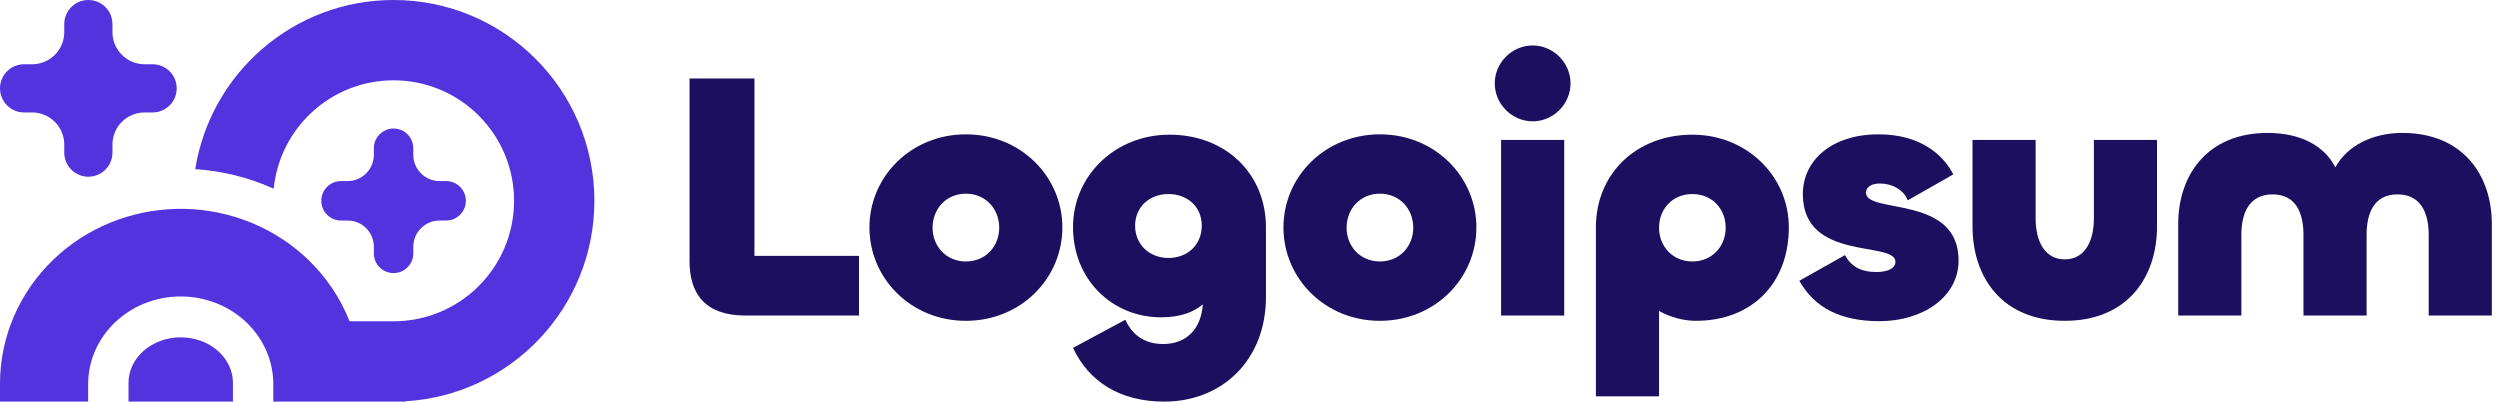
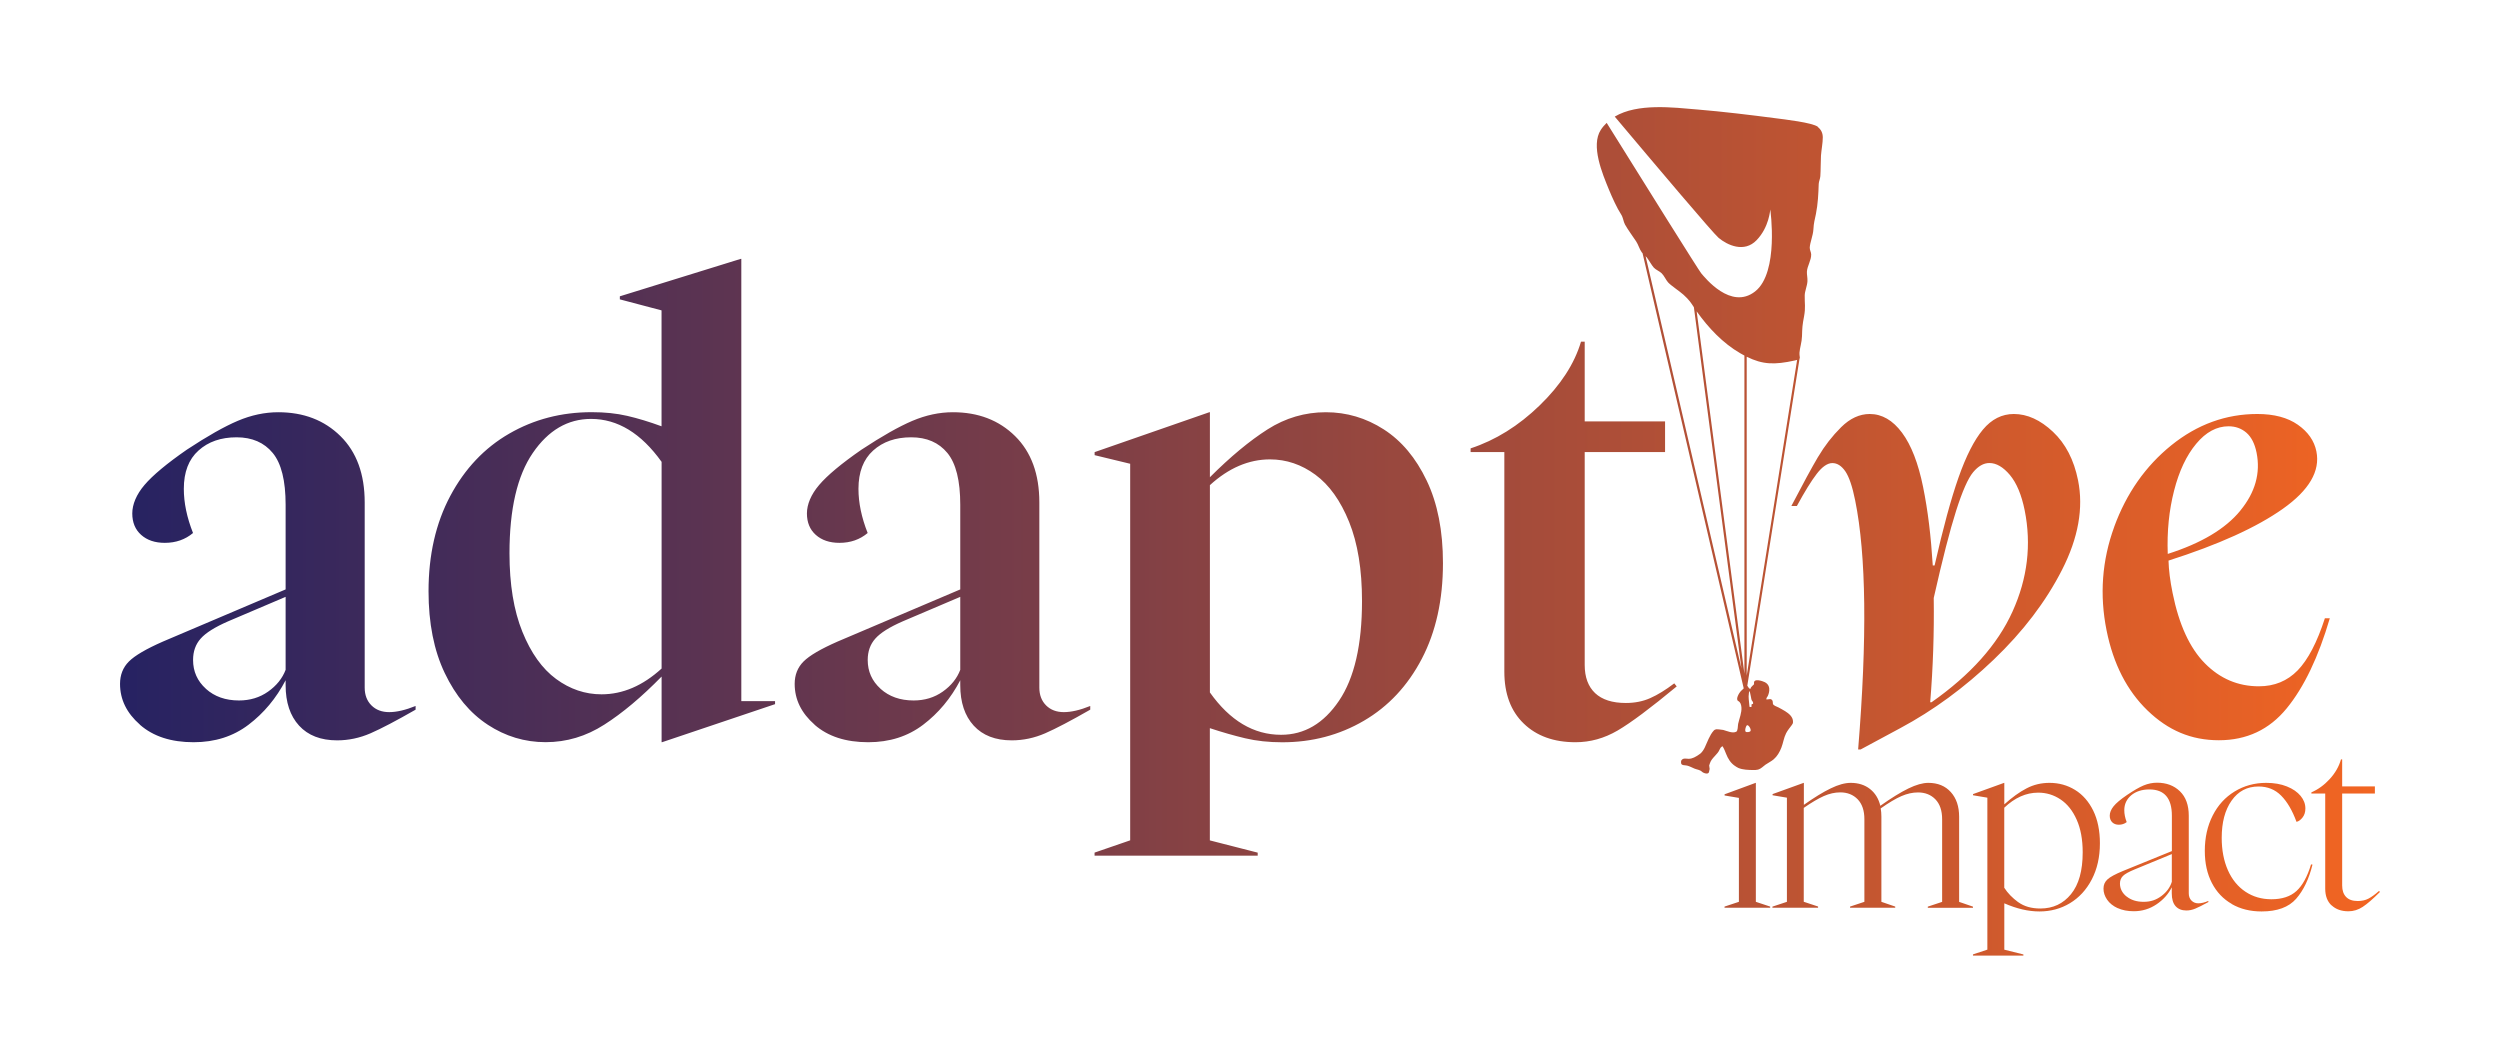
- <svg xmlns="http://www.w3.org/2000/svg" width="249" height="40" viewBox="0 0 249 40" fill="none">
-   <path d="M39.2 32C45.828 32 51.2 26.627 51.2 20C51.2 13.373 45.828 8 39.2 8C32.98 8 27.866 12.732 27.26 18.793C24.808 17.684 22.16 17.021 19.447 16.846C20.959 7.299 29.227 0 39.2 0C50.246 0 59.2 8.954 59.2 20C59.2 30.643 50.887 39.344 40.4 39.965V40H27.22V38.255C27.22 35.987 26.284 33.782 24.57 32.134C22.852 30.48 20.491 29.527 18 29.527C15.509 29.527 13.148 30.48 11.43 32.134C9.716 33.782 8.78 35.987 8.78 38.255V40H0V38.212C0 33.537 1.94 29.091 5.333 25.84C8.618 22.693 13.005 20.91 17.571 20.805C17.714 20.802 17.857 20.8 18 20.8C18.111 20.8 18.221 20.801 18.332 20.803C22.933 20.885 27.359 22.671 30.667 25.84C32.499 27.595 33.908 29.7 34.816 32H39.2Z" fill="#5233DD" />
-   <path d="M21.677 34.925C22.652 35.773 23.2 36.923 23.2 38.122V40H12.8V38.122C12.8 36.923 13.348 35.773 14.323 34.925C15.298 34.076 16.621 33.6 18 33.6C19.379 33.6 20.702 34.076 21.677 34.925Z" fill="#5233DD" />
-   <path d="M43.782 18.036C42.336 18.036 41.164 16.864 41.164 15.418V14.764C41.164 13.679 40.285 12.8 39.2 12.8C38.115 12.8 37.236 13.679 37.236 14.764V15.418C37.236 16.864 36.064 18.036 34.618 18.036H33.964C32.879 18.036 32 18.916 32 20C32 21.084 32.879 21.964 33.964 21.964H34.618C36.064 21.964 37.236 23.136 37.236 24.582V25.236C37.236 26.321 38.115 27.2 39.2 27.2C40.285 27.2 41.164 26.321 41.164 25.236V24.582C41.164 23.136 42.336 21.964 43.782 21.964H44.436C45.521 21.964 46.4 21.084 46.4 20C46.4 18.916 45.521 18.036 44.436 18.036H43.782Z" fill="#5233DD" />
-   <path d="M11.2 3.2C11.2 4.967 12.633 6.4 14.4 6.4H15.2C16.526 6.4 17.6 7.475 17.6 8.8C17.6 10.126 16.526 11.2 15.2 11.2H14.4C12.633 11.2 11.2 12.633 11.2 14.4V15.2C11.2 16.526 10.126 17.6 8.8 17.6C7.475 17.6 6.4 16.526 6.4 15.2L6.4 14.4C6.4 12.633 4.967 11.2 3.2 11.2H2.4C1.075 11.2 0 10.126 0 8.8C0 7.475 1.075 6.4 2.4 6.4H3.2C4.967 6.4 6.4 4.967 6.4 3.2L6.4 2.4C6.4 1.075 7.475 0 8.8 0C10.126 0 11.2 1.075 11.2 2.4V3.2Z" fill="#5233DD" />
-   <path d="M239.278 13.239C245.287 13.239 248.187 17.437 248.187 22.299V31.429H241.898V23.384C241.898 21.18 241.095 19.361 238.789 19.361C236.483 19.361 235.714 21.18 235.714 23.384V31.429H229.425V23.384C229.425 21.18 228.656 19.361 226.35 19.361C224.044 19.361 223.241 21.18 223.241 23.384V31.429H216.951V22.299C216.951 17.437 219.851 13.239 225.861 13.239C229.145 13.239 231.521 14.533 232.604 16.667C233.757 14.533 236.273 13.239 239.278 13.239Z" fill="#1D0F5F" />
-   <path d="M205.65 25.832C207.677 25.832 208.55 23.978 208.55 21.774V13.938H214.839V22.544C214.839 27.686 211.834 31.954 205.65 31.954C199.466 31.954 196.461 27.686 196.461 22.544V13.938H202.75V21.774C202.75 23.978 203.624 25.832 205.65 25.832Z" fill="#1D0F5F" />
-   <path d="M187.213 31.989C183.265 31.989 180.715 30.625 179.212 27.966L183.754 25.413C184.383 26.532 185.327 27.092 186.899 27.092C188.192 27.092 188.786 26.637 188.786 26.077C188.786 23.943 179.562 26.112 179.562 19.326C179.562 16.037 182.357 13.379 187.109 13.379C191.266 13.379 193.538 15.408 194.551 17.367L190.009 19.955C189.624 18.906 188.436 18.276 187.248 18.276C186.34 18.276 185.851 18.661 185.851 19.186C185.851 21.355 195.075 19.361 195.075 25.937C195.075 29.61 191.476 31.989 187.213 31.989Z" fill="#1D0F5F" />
-   <path d="M165.241 39.475H158.952V22.649C158.952 17.297 162.97 13.414 168.56 13.414C174.01 13.414 178.168 17.577 178.168 22.649C178.168 28.246 174.465 31.954 168.909 31.954C167.617 31.954 166.324 31.569 165.241 30.975V39.475ZM168.56 26.042C170.551 26.042 171.879 24.503 171.879 22.684C171.879 20.83 170.551 19.326 168.56 19.326C166.568 19.326 165.241 20.83 165.241 22.684C165.241 24.503 166.568 26.042 168.56 26.042Z" fill="#1D0F5F" />
-   <path d="M152.652 12.084C150.59 12.084 148.878 10.37 148.878 8.306C148.878 6.242 150.59 4.528 152.652 4.528C154.713 4.528 156.425 6.242 156.425 8.306C156.425 10.37 154.713 12.084 152.652 12.084ZM149.507 13.938H155.796V31.429H149.507V13.938Z" fill="#1D0F5F" />
-   <path d="M137.441 31.954C131.99 31.954 127.832 27.756 127.832 22.649C127.832 17.577 131.99 13.379 137.441 13.379C142.891 13.379 147.049 17.577 147.049 22.649C147.049 27.756 142.891 31.954 137.441 31.954ZM137.441 26.042C139.432 26.042 140.76 24.503 140.76 22.684C140.76 20.83 139.432 19.291 137.441 19.291C135.449 19.291 134.121 20.83 134.121 22.684C134.121 24.503 135.449 26.042 137.441 26.042Z" fill="#1D0F5F" />
-   <path d="M115.957 40C111.624 40 108.48 38.076 106.872 34.648L112.078 31.849C112.637 33.039 113.686 34.263 115.852 34.263C118.123 34.263 119.625 32.829 119.8 30.31C118.962 31.045 117.634 31.604 115.642 31.604C110.786 31.604 106.872 27.861 106.872 22.614C106.872 17.542 111.03 13.414 116.481 13.414C122.071 13.414 126.089 17.297 126.089 22.649V29.575C126.089 35.872 121.722 40 115.957 40ZM116.376 25.692C118.263 25.692 119.695 24.398 119.695 22.474C119.695 20.585 118.263 19.326 116.376 19.326C114.524 19.326 113.057 20.585 113.057 22.474C113.057 24.398 114.524 25.692 116.376 25.692Z" fill="#1D0F5F" />
-   <path d="M96.204 31.954C90.753 31.954 86.596 27.756 86.596 22.649C86.596 17.577 90.753 13.379 96.204 13.379C101.654 13.379 105.812 17.577 105.812 22.649C105.812 27.756 101.654 31.954 96.204 31.954ZM96.204 26.042C98.195 26.042 99.523 24.503 99.523 22.684C99.523 20.83 98.195 19.291 96.204 19.291C94.212 19.291 92.885 20.83 92.885 22.684C92.885 24.503 94.212 26.042 96.204 26.042Z" fill="#1D0F5F" />
-   <path d="M75.143 7.817V25.483H85.555V31.429H74.269C70.286 31.429 68.679 29.331 68.679 26.007V7.817H75.143Z" fill="#1D0F5F" />
+ <svg xmlns="http://www.w3.org/2000/svg" id="Layer_1" version="1.1" viewBox="0 0 467.58 198.78">
+   <defs>
+     <style>.st0{fill:url(#linear-gradient)}</style>
+     <linearGradient id="linear-gradient" x1="22.45" y1="99.39" x2="445.12" y2="99.39" gradientUnits="userSpaceOnUse">
+       <stop offset="0" stop-color="#262262" />
+       <stop offset="1" stop-color="#f26522" />
+     </linearGradient>
+   </defs>
+   <path class="st0" d="M26.18,135.54c-2.49-2.18-3.73-4.72-3.73-7.63,0-1.68.55-3.08,1.66-4.19s3.23-2.35,6.37-3.73l22.94-9.75v-15.83c0-4.51-.8-7.74-2.41-9.69s-3.86-2.93-6.77-2.93-5.28.82-7.11,2.47c-1.84,1.65-2.75,4.03-2.75,7.17,0,2.6.57,5.35,1.72,8.26-1.45,1.22-3.21,1.84-5.28,1.84-1.84,0-3.31-.5-4.42-1.49-1.11-.99-1.66-2.33-1.66-4.01s.76-3.54,2.29-5.33c1.53-1.8,4.17-4,7.92-6.6,3.82-2.52,7-4.32,9.52-5.39,2.52-1.07,5.05-1.61,7.57-1.61,4.74,0,8.62,1.49,11.64,4.47,3.02,2.98,4.53,7.11,4.53,12.39v34.64c0,1.38.42,2.49,1.26,3.33.84.84,1.95,1.26,3.33,1.26s3.02-.38,4.93-1.15v.69c-3.6,2.06-6.41,3.54-8.43,4.42-2.03.88-4.11,1.32-6.25,1.32-3.06,0-5.43-.92-7.11-2.75-1.68-1.84-2.52-4.36-2.52-7.57v-.92c-1.76,3.37-4.07,6.14-6.94,8.32-2.87,2.18-6.29,3.27-10.27,3.27-4.21,0-7.55-1.09-10.04-3.27ZM38.51,128.83c1.61,1.45,3.67,2.18,6.19,2.18,2.06,0,3.88-.55,5.45-1.66,1.57-1.11,2.66-2.47,3.27-4.07v-13.65l-10.78,4.59c-2.45,1.07-4.15,2.14-5.1,3.21-.96,1.07-1.43,2.41-1.43,4.01,0,2.14.8,3.94,2.41,5.39ZM91.22,135.54c-3.33-2.18-6-5.39-8.03-9.64-2.03-4.24-3.04-9.35-3.04-15.31,0-6.81,1.36-12.75,4.07-17.84,2.71-5.08,6.38-8.97,11.01-11.64,4.63-2.68,9.77-4.02,15.43-4.02,2.45,0,4.66.23,6.65.69,1.99.46,4.13,1.11,6.42,1.95v-21.68l-7.8-2.06v-.57l22.6-7h.12v82.71h6.31v.57l-21.11,7.11h-.11v-12.27c-3.75,3.83-7.32,6.83-10.73,9-3.4,2.18-7.05,3.27-10.96,3.27s-7.51-1.09-10.84-3.27ZM97.7,118.16c1.61,3.98,3.71,6.92,6.31,8.83,2.6,1.91,5.43,2.87,8.49,2.87,3.98,0,7.72-1.61,11.24-4.82v-38.66c-3.83-5.35-8.22-8.03-13.19-8.03-4.36,0-7.99,2.12-10.9,6.37-2.91,4.24-4.36,10.5-4.36,18.76,0,5.81.8,10.71,2.41,14.68ZM152.36,135.54c-2.49-2.18-3.73-4.72-3.73-7.63,0-1.68.55-3.08,1.66-4.19,1.11-1.11,3.23-2.35,6.37-3.73l22.94-9.75v-15.83c0-4.51-.8-7.74-2.41-9.69-1.61-1.95-3.86-2.93-6.77-2.93s-5.28.82-7.11,2.47c-1.83,1.65-2.75,4.03-2.75,7.17,0,2.6.57,5.35,1.72,8.26-1.45,1.22-3.21,1.84-5.28,1.84-1.83,0-3.31-.5-4.42-1.49-1.11-.99-1.66-2.33-1.66-4.01s.76-3.54,2.29-5.33c1.53-1.8,4.17-4,7.92-6.6,3.82-2.52,7-4.32,9.52-5.39,2.52-1.07,5.05-1.61,7.57-1.61,4.74,0,8.62,1.49,11.64,4.47,3.02,2.98,4.53,7.11,4.53,12.39v34.64c0,1.38.42,2.49,1.26,3.33.84.84,1.95,1.26,3.33,1.26s3.02-.38,4.93-1.15v.69c-3.6,2.06-6.41,3.54-8.43,4.42-2.03.88-4.11,1.32-6.25,1.32-3.06,0-5.43-.92-7.11-2.75-1.68-1.84-2.52-4.36-2.52-7.57v-.92c-1.76,3.37-4.07,6.14-6.94,8.32-2.87,2.18-6.29,3.27-10.27,3.27-4.21,0-7.55-1.09-10.04-3.27ZM164.69,128.83c1.61,1.45,3.67,2.18,6.19,2.18,2.06,0,3.88-.55,5.45-1.66,1.57-1.11,2.66-2.47,3.27-4.07v-13.65l-10.78,4.59c-2.45,1.07-4.15,2.14-5.1,3.21-.96,1.07-1.43,2.41-1.43,4.01,0,2.14.8,3.94,2.41,5.39ZM204.73,159.46l6.65-2.29v-70.43l-6.65-1.61v-.57l21.45-7.46h.11v12.16c3.82-3.82,7.42-6.81,10.78-8.95,3.36-2.14,7-3.21,10.9-3.21s7.51,1.07,10.84,3.21c3.33,2.14,6,5.33,8.03,9.58,2.03,4.24,3.04,9.39,3.04,15.43,0,6.88-1.32,12.85-3.96,17.9-2.64,5.05-6.25,8.91-10.84,11.59-4.59,2.68-9.68,4.02-15.26,4.02-2.52,0-4.84-.25-6.94-.75-2.1-.5-4.3-1.13-6.6-1.89v20.99l8.95,2.29v.57h-30.51v-.57ZM239.6,137.43c4.36,0,7.97-2.12,10.84-6.37,2.87-4.24,4.3-10.46,4.3-18.64,0-5.89-.8-10.82-2.41-14.8-1.61-3.98-3.71-6.92-6.31-8.83-2.6-1.91-5.43-2.87-8.49-2.87-3.98,0-7.73,1.61-11.24,4.82v38.77c3.75,5.28,8.18,7.92,13.31,7.92ZM284.97,135.31c-2.41-2.33-3.61-5.56-3.61-9.69v-41.07h-6.31v-.69c4.66-1.53,8.97-4.21,12.91-8.03,3.94-3.82,6.52-7.8,7.74-11.93h.69v14.91h15.03v5.74h-15.03v39.81c0,2.29.65,4.05,1.95,5.28,1.3,1.22,3.21,1.84,5.74,1.84,1.68,0,3.21-.3,4.59-.92,1.38-.61,2.87-1.53,4.47-2.75l.46.57c-4.89,4.05-8.58,6.81-11.07,8.26-2.49,1.45-5.1,2.18-7.86,2.18-4.05,0-7.29-1.17-9.69-3.5ZM340.07,85.41c1.2-2.03,2.62-3.86,4.28-5.51,1.66-1.64,3.44-2.47,5.35-2.47,2.29,0,4.31,1.17,6.04,3.5,1.73,2.33,3.04,5.72,3.94,10.15s1.47,9.18,1.81,14.68h.34c1.58-6.96,3.07-12.45,4.48-16.46,1.41-4.01,2.93-7,4.56-8.95,1.63-1.95,3.56-2.92,5.78-2.92,2.52,0,4.96,1.11,7.32,3.33,2.36,2.22,3.92,5.24,4.69,9.06,1.05,5.2.05,10.78-2.99,16.75-3.04,5.97-7.31,11.57-12.79,16.81-5.48,5.24-11.3,9.5-17.44,12.79l-7.45,4.01h-.46c1.7-20.8,1.52-36.32-.55-46.57-.52-2.6-1.14-4.42-1.84-5.45-.71-1.03-1.52-1.55-2.43-1.55s-1.89.67-2.92,2.01c-1.03,1.34-2.27,3.35-3.72,6.02h-1.03c2.15-4.13,3.83-7.21,5.02-9.23ZM361.25,131.35c7.3-5.12,12.36-10.78,15.16-16.98,2.8-6.19,3.56-12.5,2.27-18.93-.59-2.91-1.51-5.1-2.76-6.6-1.26-1.49-2.54-2.24-3.84-2.24-1.07,0-2.08.57-3.04,1.72-.96,1.15-2.02,3.56-3.19,7.23-1.17,3.67-2.56,9.1-4.18,16.29.09,6.5-.13,13-.66,19.5h.23ZM395.42,98.54c2.29-6.27,5.86-11.36,10.69-15.26,4.84-3.9,10.2-5.85,16.09-5.85,3.13,0,5.66.67,7.57,2.01,1.91,1.34,3.07,3,3.47,4.99.74,3.67-1.35,7.25-6.27,10.73-4.92,3.48-12.05,6.71-21.39,9.69.05,1.76.3,3.79.77,6.08,1.19,5.89,3.2,10.27,6.03,13.13,2.83,2.87,6.2,4.3,10.1,4.3,2.91,0,5.32-.99,7.26-2.98,1.93-1.99,3.63-5.24,5.09-9.75h.92c-2.13,7.27-4.82,12.89-8.07,16.86-3.25,3.98-7.48,5.96-12.68,5.96s-9.49-1.85-13.34-5.56c-3.84-3.71-6.4-8.7-7.66-14.97-1.34-6.65-.86-13.11,1.43-19.39ZM419.01,95.5c2.79-3.4,3.81-7.02,3.04-10.84-.34-1.68-.97-2.92-1.9-3.73-.93-.8-2.04-1.2-3.34-1.2-2.22,0-4.24,1.09-6.05,3.27-1.82,2.18-3.2,5.1-4.14,8.78-.94,3.67-1.34,7.61-1.18,11.82,6.25-1.99,10.78-4.68,13.57-8.09ZM322.55,169.56l2.68-.89v-19.44l-2.68-.45v-.22l5.81-2.14h.04v22.25l2.68.89v.22h-8.54v-.22ZM331.53,169.56l2.68-.89v-19.48l-2.68-.45v-.22l5.81-2.1h.04v4.11c1.94-1.37,3.61-2.4,5.03-3.08,1.41-.69,2.66-1.03,3.73-1.03,1.43,0,2.63.38,3.6,1.14.97.76,1.62,1.81,1.94,3.15,2.06-1.46,3.81-2.54,5.25-3.24,1.44-.7,2.69-1.05,3.73-1.05,1.76,0,3.16.57,4.2,1.72,1.04,1.15,1.56,2.69,1.56,4.63v15.91l2.59.89v.22h-8.45v-.22l2.68-.89v-15.46c0-1.61-.42-2.84-1.25-3.71-.83-.86-1.92-1.3-3.26-1.3-1.01,0-2.05.23-3.11.69-1.06.46-2.35,1.23-3.87,2.3.09.48.13,1,.13,1.56v15.91l2.59.89v.22h-8.45v-.22l2.68-.89v-15.46c0-1.61-.42-2.84-1.25-3.71-.83-.86-1.92-1.3-3.26-1.3-1.01,0-2.04.23-3.08.69-1.04.46-2.29,1.2-3.75,2.21v17.56l2.68.89v.22h-8.54v-.22ZM369.02,178.5l2.68-.89v-28.42l-2.68-.45v-.22l5.81-2.1h.04v4.02c1.46-1.31,2.84-2.31,4.16-2.99,1.31-.69,2.74-1.03,4.29-1.03,1.76,0,3.35.44,4.78,1.32,1.43.88,2.56,2.17,3.4,3.87.83,1.7,1.25,3.74,1.25,6.12,0,2.56-.51,4.81-1.52,6.75-1.01,1.94-2.38,3.42-4.09,4.45-1.71,1.03-3.61,1.54-5.7,1.54s-4.25-.51-6.57-1.52v8.67l3.57.89v.22h-9.43v-.22ZM377.49,168.74c1.09.79,2.46,1.18,4.13,1.18,2.35,0,4.26-.89,5.72-2.68,1.46-1.79,2.19-4.39,2.19-7.82,0-2.38-.37-4.42-1.12-6.1-.74-1.68-1.75-2.95-3.02-3.8-1.27-.85-2.66-1.27-4.18-1.27-2.26,0-4.38.94-6.35,2.82v14.97c.65,1.01,1.53,1.91,2.61,2.7ZM396.06,169.85c-.86-.4-1.52-.93-1.97-1.59-.45-.66-.67-1.34-.67-2.06s.25-1.26.74-1.72c.49-.46,1.47-.99,2.93-1.59l9.12-3.71v-6.61c0-3.28-1.4-4.92-4.2-4.92-1.4,0-2.53.37-3.4,1.09-.86.73-1.3,1.66-1.3,2.79,0,.71.15,1.46.45,2.23-.42.33-.91.49-1.47.49-.51,0-.92-.15-1.23-.45-.31-.3-.47-.72-.47-1.25,0-.57.24-1.15.71-1.74.48-.6,1.33-1.31,2.55-2.14,1.22-.83,2.25-1.42,3.08-1.77.83-.34,1.67-.51,2.5-.51,1.76,0,3.19.54,4.29,1.61,1.1,1.07,1.65,2.59,1.65,4.56v14.52c0,.57.17,1.02.51,1.36.34.34.77.51,1.27.51.57,0,1.19-.15,1.88-.45v.22c-1.1.6-1.92,1.01-2.46,1.23s-1.09.34-1.65.34c-.86,0-1.53-.27-2.01-.8-.48-.54-.72-1.34-.72-2.41v-1.12c-.63,1.25-1.57,2.31-2.84,3.17-1.27.86-2.69,1.3-4.27,1.3-1.16,0-2.17-.2-3.04-.6ZM397.73,167.66c.82.67,1.88,1.01,3.2,1.01s2.36-.36,3.33-1.09c.97-.73,1.62-1.62,1.94-2.66v-5.18l-6.93,2.86c-1.1.45-1.84.86-2.21,1.23-.37.37-.56.84-.56,1.41,0,.95.41,1.77,1.23,2.44ZM417.42,169.07c-1.61-.92-2.85-2.23-3.73-3.93-.88-1.7-1.32-3.69-1.32-5.99,0-2.47.49-4.68,1.47-6.61.98-1.94,2.35-3.44,4.11-4.51,1.76-1.07,3.72-1.61,5.9-1.61,1.46,0,2.75.22,3.87.67,1.12.45,1.97,1.04,2.57,1.77.6.73.89,1.51.89,2.35,0,.69-.18,1.25-.54,1.7-.36.45-.73.72-1.12.8-.78-2.12-1.73-3.75-2.86-4.89-1.13-1.15-2.55-1.72-4.25-1.72-2.12,0-3.79.88-5.03,2.64-1.24,1.76-1.85,4.08-1.85,6.97,0,2.29.39,4.31,1.16,6.05.77,1.74,1.87,3.08,3.28,4.02,1.41.94,3.03,1.41,4.85,1.41,2,0,3.56-.51,4.69-1.54,1.13-1.03,2.04-2.69,2.73-4.98l.27.04c-.66,2.68-1.68,4.81-3.06,6.39-1.39,1.58-3.54,2.37-6.46,2.37-2.12,0-3.98-.46-5.59-1.39ZM436.07,169.34c-.79-.74-1.18-1.79-1.18-3.13v-17.79h-2.59v-.22c1.25-.54,2.39-1.36,3.42-2.48s1.74-2.35,2.12-3.69h.22v5.05h6.12v1.34h-6.12v17.2c0,.92.25,1.64.74,2.14.49.51,1.21.76,2.17.76.77,0,1.44-.15,2.01-.45.57-.3,1.22-.77,1.97-1.43l.18.18c-1.31,1.31-2.38,2.24-3.22,2.79-.83.55-1.73.83-2.68.83-1.31,0-2.36-.37-3.15-1.12ZM340.02,23.73c-1.01-.81-6.39-1.41-7.96-1.62-4.76-.62-9.81-1.23-14.59-1.63-4.52-.38-11.19-1.22-15.46,1.33,7.84,9.32,18.42,21.84,19.43,22.68,1.62,1.35,4.78,2.86,7.11.42,2.34-2.44,2.51-5.6,2.55-5.72,0,0,1.68,11.78-2.84,15.32-4.52,3.54-9.38-2.58-10.09-3.41-.45-.54-10.54-16.67-17.67-28.12-.4.39-.78.81-1.1,1.31-1.91,2.96.29,8.18,1.54,11.22.59,1.42,1.47,3.39,2.27,4.61.38.58.42,1.35.72,1.88.58,1.03,1.43,2.16,2.09,3.16.39.59.61,1.43,1.02,2,.05.07.11.13.17.2l18.92,81.38s-.02.04-.04.05c-.15.17-.33.3-.49.46-.31.31-1.06,1.55-.5,1.86.44.24.55.69.6,1.15.09,1.04-.39,2.11-.61,3.12-.08.36-.02,1.31-.36,1.48-.71.35-1.73-.15-2.44-.34l-.71-.09c-.42-.03-.74-.12-1.06.22-.77.84-1.19,2.15-1.68,3.17-.19.39-.47.83-.8,1.11-.09.07-.18.14-.28.2-.59.4-1.2.79-1.93.79-.28,0-.73-.09-.99,0-.19.07-.38.24-.42.43-.03.13,0,.26,0,.39.06.47.79.36,1.12.45.47.12.93.37,1.4.57.44.18,1.02.22,1.37.57.26.26,1.22.61,1.33.05l.12-.56-.09-.65s.15-.44.15-.45c.34-1.02,1.44-1.59,1.82-2.57.1-.25.22-.39.43-.54.02-.02.05-.03.07-.03.03,0,.06.03.07.06.27.42.44.91.63,1.37.35.88.83,1.68,1.62,2.22.22.15.43.29.67.4.85.36,1.86.37,2.76.39.31,0,.63,0,.93-.08.56-.16.92-.6,1.38-.92.5-.35,1.06-.6,1.53-1,.67-.57,1.12-1.36,1.44-2.18.35-.88.45-1.84.89-2.7.29-.56.7-1.04,1.07-1.54.07-.09.13-.18.17-.28.04-.1.05-.21.05-.31.02-.93-.77-1.56-1.49-2.01-.4-.25-.83-.47-1.25-.7-.27-.15-.92-.32-1.01-.65-.03-.11-.02-.23-.03-.35-.03-.31-.18-.51-.48-.55-.06,0-.71.08-.71.08-.07-.28.14-.43.25-.65,0,0,.92-1.81-.53-2.58-.4-.21-2.16-.82-2.04.19.03.26-.1.29-.26.44-.2.18-.37.37-.43.64-.26-.06-.41-.41-.57-.62l9.77-61.16c.15-.21-.05-.5-.01-1.13.06-.88.44-1.96.47-3.06.05-1.71.07-2.06.39-3.75.31-1.69.09-2.37.12-3.91.01-.77.46-1.76.51-2.62.04-.64-.13-1.25-.1-1.81.06-1.08.83-2.11.8-3.24-.01-.4-.29-.83-.27-1.27.05-.94.61-2.24.68-3.35.09-1.44.22-1.62.48-2.95.38-1.95.45-3.68.52-5.62.02-.42.27-.96.3-1.42.09-1.19.05-2.61.12-3.83.07-1.06.34-2.37.34-3.41,0-.83-.29-1.45-.93-1.97ZM316.63,54.5h0s0,0,0,0ZM307.78,47.91c.1.1.19.2.27.3.4.53.86,1.39,1.26,1.84.36.4,1.05.66,1.46,1.05.48.46.82,1.28,1.21,1.71.56.62,2.1,1.61,2.88,2.31,1.1,1,1.38,1.47,1.95,2.34l8.9,67.58-17.93-77.13ZM326.27,126.08l-8.94-67.85s0,0,0,0c2.17,3.07,4.92,5.98,8.17,7.85.26.15.51.29.76.42v59.57ZM327.08,129.68c.02-.1.05-.21.08-.31.01-.03.02-.09.05-.09.03,0,.05.06.06.08.04.12.05.24.08.36.06.25.11.51.16.77.03.17.05.35.13.5.07.11.17.2.22.33.04.09.03.21.02.31,0,0,0,.02,0,.02,0,0-.01,0-.02,0-.06.02-.13.02-.19.05-.09.04-.09.1-.08.19,0,.08,0,.17,0,.25,0,.02,0,.03-.01.05-.04.08-.23.03-.3.03,0,0-.02,0-.02,0-.06-.02-.06-.13-.06-.18-.05-.42-.1-.84-.13-1.27-.03-.36-.04-.74.03-1.09ZM327.12,135.84c.16.18.38.6.3.85-.08.25-.83.34-.96.12,0,0,0,0,0-.01-.13-.24.03-.72.13-.95.13-.32.33-.25.54,0ZM326.69,126.39v-59.67c3.01,1.49,5.21,1.53,8.96.71.19-.04.34-.08.47-.12l-9.43,59.07Z" />
</svg>
